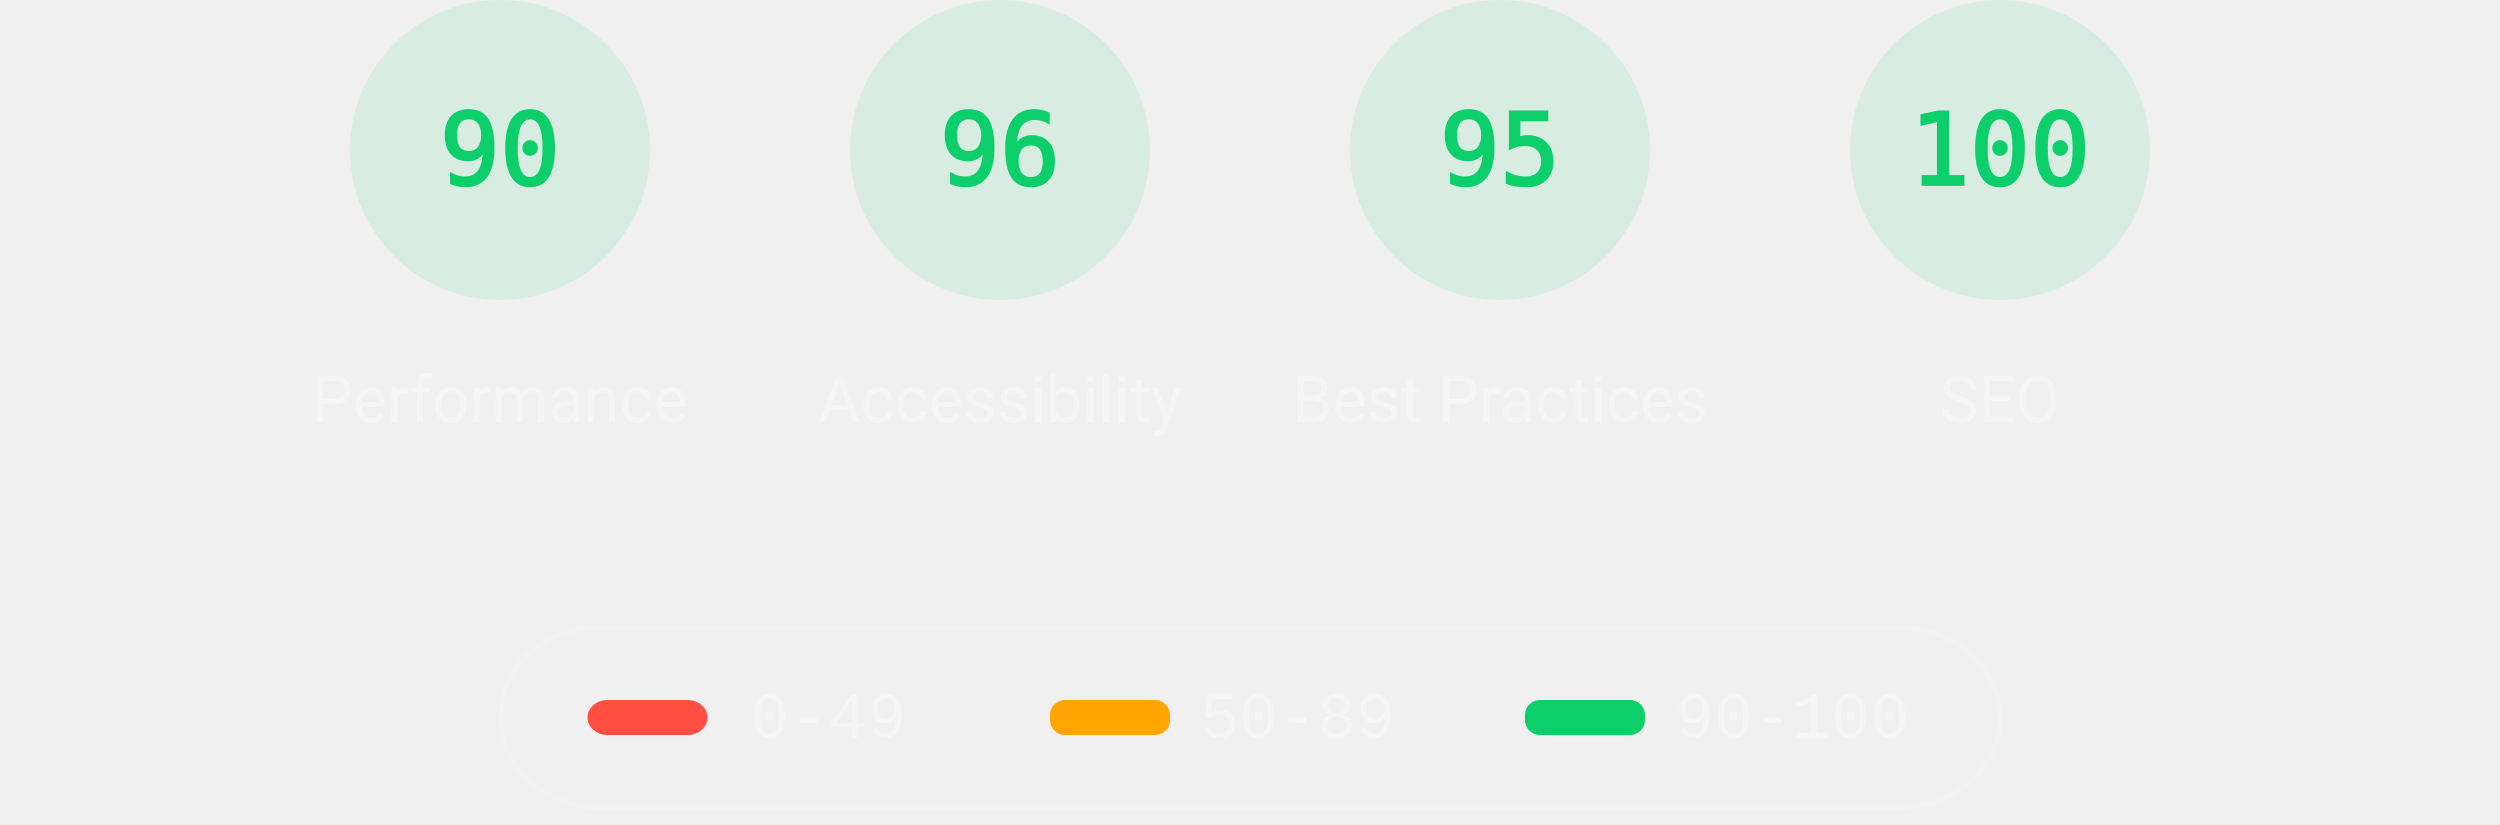
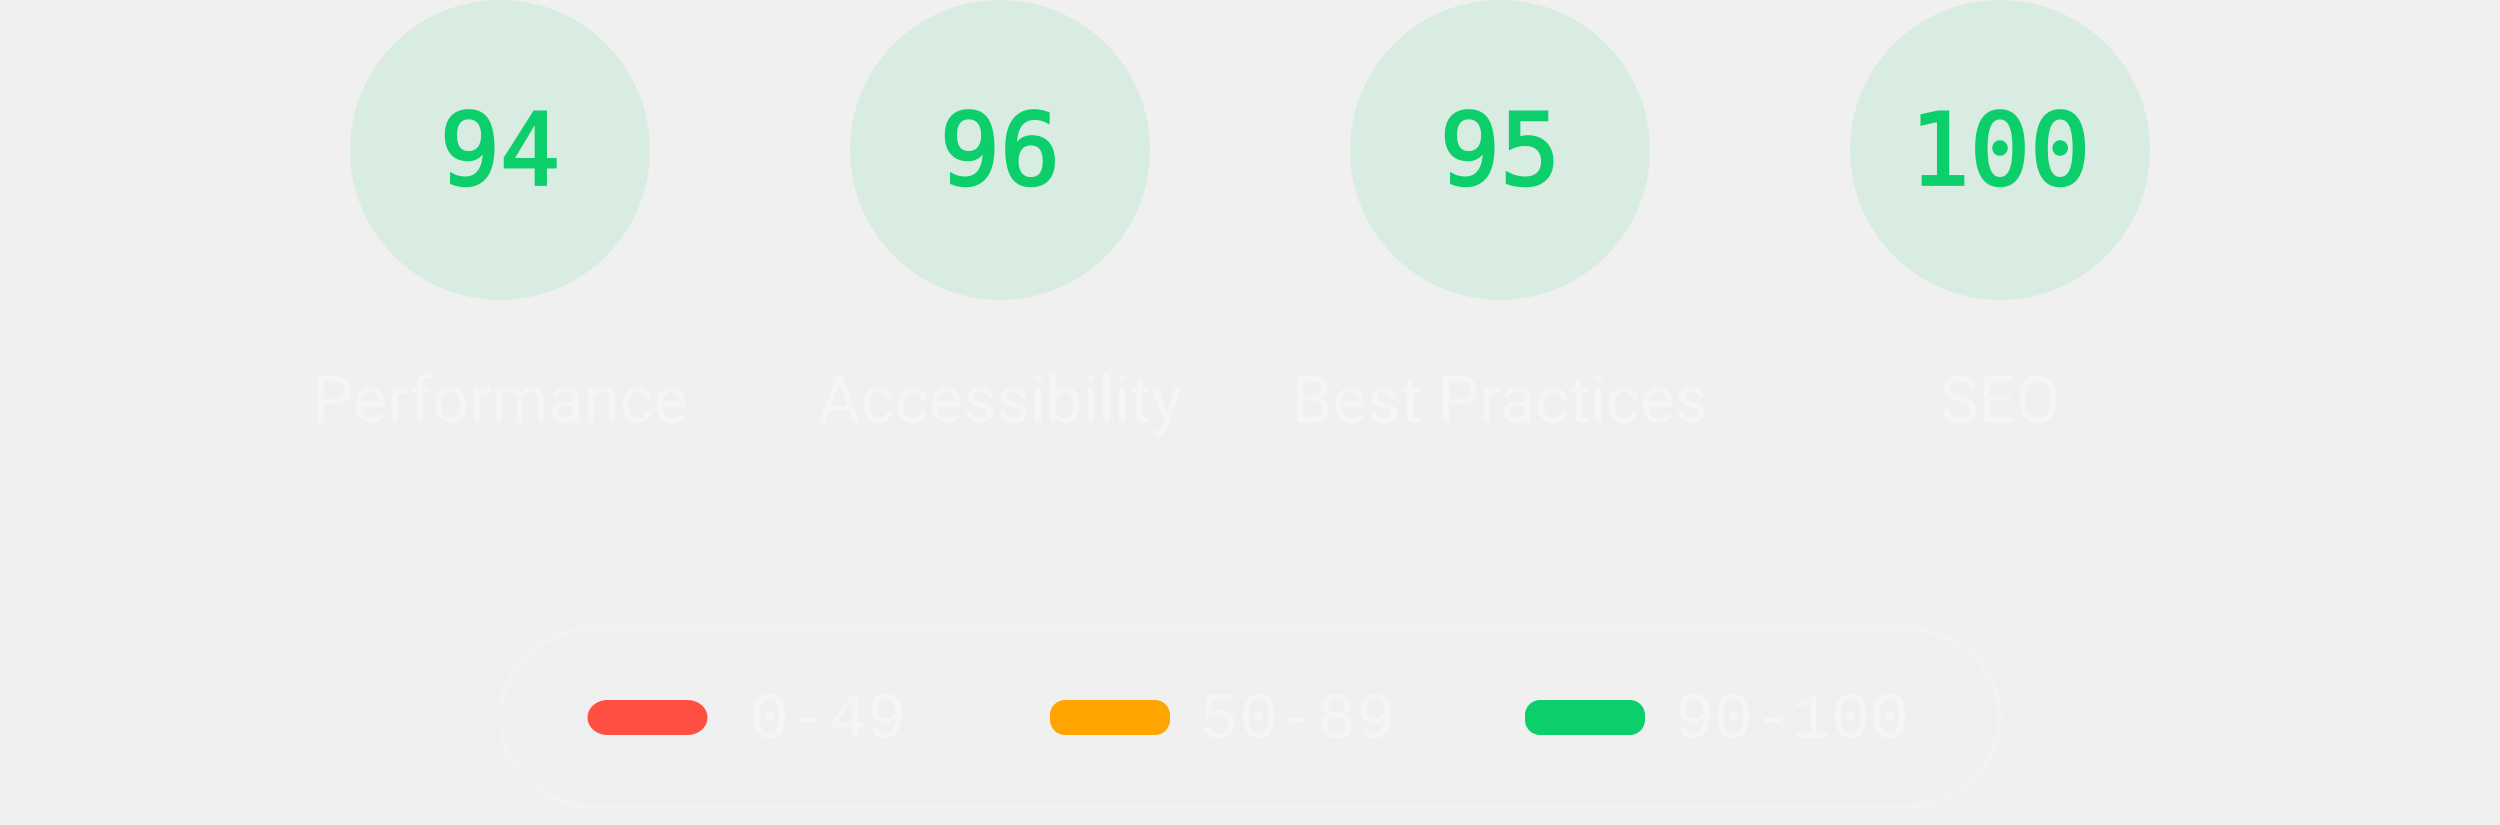
<svg xmlns="http://www.w3.org/2000/svg" class="theme--dark" fill="none" width="1000" height="330">
  <style>
			.gauge-base {
				opacity: 0.1
			}

			.gauge-arc {
				fill: none;
				animation-delay: 250ms;
				stroke-linecap: round;
				transform: rotate(-90deg);
				transform-origin: 100px 60px;
				animation: load-gauge 1s ease forwards
			}

			.guage-text {
				font-size: 40px;
				font-family: monospace;
				text-align: center
			}

			.guage-red {
				color: #ff4e42;
				fill: #ff4e42;
				stroke: #ff4e42
			}
			.guage-orange {
				color: #ffa400;
				fill: #ffa400;
				stroke: #ffa400
			}
			.guage-green {
				color: #0cce6b;
				fill: #0cce6b;
				stroke: #0cce6b
			}
			.theme--agnostic .guage-undefined {
				color: #5c5c5c;
				fill: #5c5c5c;
				stroke: #5c5c5c
			}
			.theme--light .guage-undefined {
				color: #1e1e1e;
				fill: #1e1e1e;
				stroke: #1e1e1e
			}
			.theme--dark .guage-undefined {
				color: #f5f5f5;
				fill: #f5f5f5;
				stroke: #f5f5f5
			}

			.guage-title {
				stroke: none;
				font-size: 26px;
				line-height: 26px;
				font-family: Roboto, Halvetica, Arial, sans-serif
			}
			.metric.guage-title {
				font-family: 'Courier New', Courier, monospace
			}
			.theme--agnostic .guage-title {
				color: #737373;
				fill: #737373
			}
			.theme--light .guage-title {
				color: #212121;
				fill: #212121
			}
			.theme--dark .guage-title {
				color: #f5f5f5;
				fill: #f5f5f5
			}

			@keyframes load-gauge {
				from {
					stroke-dasharray: 0 352.858
				}
			}
			.lh-gauge--pwa__disc {
				fill: #e0e0e0
			}
			.lh-gauge--pwa__logo {
				position: relative;
				fill: #b0b0b0
			}
			.lh-gauge--pwa__invisible {
				display: none
			}
			.lh-gauge--pwa__visible {
				display: inline
			}
			.guage-invisible {
				display: none
			}
			.lh-gauge--pwa__logo--primary-color {
				fill: #304ffe
			}
			.theme--agnostic .lh-gauge--pwa__logo--secondary-color {
				fill: #787878
			}
			.theme--light .lh-gauge--pwa__logo--secondary-color {
				fill: #3d3d3d
			}
			.theme--dark .lh-gauge--pwa__logo--secondary-color {
				fill: #d8b6b6
			}
			.theme--light #svg_2 {
				stroke: #00000022
			}
			.theme--agnostic #svg_2 {
				stroke: #616161
			}
			.theme--light #svg_2 {
				stroke: #00000022
			}
			.theme--dark #svg_2 {
				stroke: #f5f5f566
			}
		</style>
  <svg class="guage-div guage-perf guage-green" viewBox="0 0 200 200" width="200" height="200" x="100" y="0">
    <circle class="gauge-base" r="56" cx="100" cy="60" stroke-width="8" />
-     <circle class="gauge-arc guage-arc-1" r="56" cx="100" cy="60" stroke-width="8" style="stroke-dasharray: 316.672, 351.858;" />
-     <text class="guage-text" x="100px" y="60px" alignment-baseline="central" dominant-baseline="central" text-anchor="middle">90</text>
+     <circle class="gauge-arc guage-arc-1" r="56" cx="100" cy="60" stroke-width="8" style="stroke-dasharray: 330.747, 351.858;" />
+     <text class="guage-text" x="100px" y="60px" alignment-baseline="central" dominant-baseline="central" text-anchor="middle">94</text>
    <text class="guage-title" x="100px" y="160px" alignment-baseline="central" dominant-baseline="central" text-anchor="middle">Performance</text>
  </svg>
  <svg class="guage-div guage-acc guage-green" viewBox="0 0 200 200" width="200" height="200" x="300" y="0">
    <circle class="gauge-base" r="56" cx="100" cy="60" stroke-width="8" />
    <circle class="gauge-arc guage-arc-2" r="56" cx="100" cy="60" stroke-width="8" style="stroke-dasharray: 337.784, 351.858;" />
    <text class="guage-text" x="100px" y="60px" alignment-baseline="central" dominant-baseline="central" text-anchor="middle">96</text>
    <text class="guage-title" x="100px" y="160px" alignment-baseline="central" dominant-baseline="central" text-anchor="middle">Accessibility</text>
  </svg>
  <svg class="guage-div guage-best guage-green" viewBox="0 0 200 200" width="200" height="200" x="500" y="0">
    <circle class="gauge-base" r="56" cx="100" cy="60" stroke-width="8" />
    <circle class="gauge-arc guage-arc-3" r="56" cx="100" cy="60" stroke-width="8" style="stroke-dasharray: 334.265, 351.858;" />
    <text class="guage-text" x="100px" y="60px" alignment-baseline="central" dominant-baseline="central" text-anchor="middle">95</text>
    <text class="guage-title" x="100px" y="160px" alignment-baseline="central" dominant-baseline="central" text-anchor="middle">Best Practices</text>
  </svg>
  <svg class="guage-div guage-seo guage-green" viewBox="0 0 200 200" width="200" height="200" x="700" y="0">
    <circle class="gauge-base" r="56" cx="100" cy="60" stroke-width="8" />
    <circle class="gauge-arc guage-arc-4" r="56" cx="100" cy="60" stroke-width="8" style="stroke-dasharray: 351.858, 351.858;" />
    <text class="guage-text" x="100px" y="60px" alignment-baseline="central" dominant-baseline="central" text-anchor="middle">100</text>
    <text class="guage-title" x="100px" y="160px" alignment-baseline="central" dominant-baseline="central" text-anchor="middle">SEO</text>
  </svg>
  <svg class="guage-div guage-pwa guage-invisible" viewBox="0 0 200 200" width="200" height="200" x="900" y="0">
    <svg viewBox="0 0 60 60" width="112" height="112" x="44" y="4">
      <defs>
        <linearGradient id="lh-gauge--pwa__check-circle__gradient-0" x1="50%" y1="0%" x2="50%" y2="100%">
          <stop stop-color="#00C852" offset="0%" />
          <stop stop-color="#009688" offset="100%" />
        </linearGradient>
        <linearGradient id="lh-gauge--pwa__installable__shadow-gradient-0" x1="76.056%" x2="24.111%" y1="82.995%" y2="24.735%">
          <stop stop-color="#A5D6A7" offset="0%" />
          <stop stop-color="#80CBC4" offset="100%" />
        </linearGradient>
        <linearGradient id="lh-gauge--pwa__fast-reliable__shadow-gradient-0" x1="76.056%" y1="82.995%" x2="25.678%" y2="26.493%">
          <stop stop-color="#64B5F6" offset="0%" />
          <stop stop-color="#2979FF" offset="100%" />
        </linearGradient>
        <g id="lh-gauge--pwa__fast-reliable-badge-0">
          <circle fill="#FFFFFF" cx="10" cy="10" r="10" />
          <path fill="#304FFE" d="M10 3.58l5.25 2.34v3.5c0 3.23-2.24 6.26-5.25 7-3.01-.74-5.25-3.77-5.25-7v-3.5L10 3.58zm-.47 10.74l2.76-4.83.03-.07c.04-.08 0-.24-.22-.24h-1.64l.47-3.26h-.47l-2.7 4.77c-.02.01.05-.1-.04.05-.09.16-.1.31.18.31h1.63l-.47 3.27h.47z" />
        </g>
        <g id="lh-gauge--pwa__installable-badge-0">
          <circle fill="#FFFFFF" cx="10" cy="10" r="10" />
          <path fill="#009688" d="M10 4.167A5.835 5.835 0 0 0 4.167 10 5.835 5.835 0 0 0 10 15.833 5.835 5.835 0 0 0 15.833 10 5.835 5.835 0 0 0 10 4.167zm2.917 6.416h-2.334v2.334H9.417v-2.334H7.083V9.417h2.334V7.083h1.166v2.334h2.334v1.166z" />
        </g>
      </defs>
      <g stroke="none" fill-rule="nonzero">
        <circle class="lh-gauge--pwa__disc" cx="30" cy="30" r="30" />
        <g class="lh-gauge--pwa__logo">
          <path d="M35.66 19.39l.7-1.75h2L37.4 15 38.6 12l3.4 9h-2.51l-.58-1.61z" />
          <path d="M33.52 21l3.65-9h-2.42l-2.5 5.82L30.5 12h-1.86l-1.9 5.82-1.35-2.65-1.21 3.72L25.4 21h2.38l1.72-5.2 1.64 5.2z" />
          <path fill-rule="nonzero" d="M20.3 17.91h1.48c.45 0 .85-.05 1.2-.15l.39-1.18 1.07-3.3a2.64 2.64 0 0 0-.28-.37c-.55-.6-1.36-.91-2.42-.91H18v9h2.3V17.9zm1.96-3.84c.22.22.33.5.33.87 0 .36-.1.65-.29.87-.2.23-.59.35-1.15.35h-.86v-2.41h.87c.52 0 .89.1 1.1.32z" />
        </g>
        <rect class="lh-gauge--pwa__component lh-gauge--pwa__na-line lh-gauge--pwa__invisible" fill="#FFFFFF" x="20" y="32" width="20" height="4" rx="2" />
        <g class="lh-gauge--pwa__component lh-gauge--pwa__fast-reliable-badge lh-gauge--pwa__invisible" transform="translate(20, 29)">
          <path fill="url(#lh-gauge--pwa__fast-reliable__shadow-gradient-0)" d="M33.63 19.49A30 30 0 0 1 16.2 30.36L3 17.14 17.14 3l16.49 16.49z" />
          <use href="#lh-gauge--pwa__fast-reliable-badge-0" />
        </g>
        <g class="lh-gauge--pwa__component lh-gauge--pwa__installable-badge lh-gauge--pwa__invisible" transform="translate(20, 29)">
          <path fill="url(#lh-gauge--pwa__installable__shadow-gradient-0)" d="M33.629 19.487c-4.272 5.453-10.391 9.39-17.415 10.869L3 17.142 17.142 3 33.63 19.487z" />
          <use href="#lh-gauge--pwa__installable-badge-0" />
        </g>
        <g class="lh-gauge--pwa__component lh-gauge--pwa__fast-reliable-installable-badges lh-gauge--pwa__invisible">
          <g transform="translate(8, 29)">
            <path fill="url(#lh-gauge--pwa__fast-reliable__shadow-gradient-0)" d="M16.321 30.463L3 17.143 17.142 3l22.365 22.365A29.864 29.864 0 0 1 22 31c-1.942 0-3.84-.184-5.679-.537z" />
            <use href="#lh-gauge--pwa__fast-reliable-badge-0" />
          </g>
          <g transform="translate(32, 29)">
            <path fill="url(#lh-gauge--pwa__installable__shadow-gradient-0)" d="M25.982 11.84a30.107 30.107 0 0 1-13.08 15.203L3 17.143 17.142 3l8.84 8.84z" />
            <use href="#lh-gauge--pwa__installable-badge-0" />
          </g>
        </g>
        <g class="lh-gauge--pwa__component lh-gauge--pwa__check-circle lh-gauge--pwa__invisible" transform="translate(18, 28)">
          <circle fill="#FFFFFF" cx="12" cy="12" r="12" />
          <path fill="url(#lh-gauge--pwa__check-circle__gradient-0)" d="M12 2a10 10 0 1 0 0 20 10 10 0 0 0 0-20zm-2 15l-5-5 1.41-1.41L10 14.17l7.59-7.59L19 8l-9 9z" />
        </g>
      </g>
    </svg>
    <text class="guage-title" y="160px" alignment-baseline="central" dominant-baseline="central" text-anchor="middle">
      <tspan x="100px" dy="-6px">Progressive</tspan>
      <tspan x="100px" dy="30px">Web App</tspan>
    </text>
  </svg>
  <svg width="604" height="76" x="200" y="250">
    <g>
      <rect fill="none" id="canvas_background" height="80" width="604" y="-1" x="-1" />
      <g display="none" overflow="visible" y="0" x="0" height="100%" width="100%" id="canvasGrid">
        <rect fill="url(#gridpattern)" stroke-width="0" y="0" x="0" height="100%" width="100%" />
      </g>
    </g>
    <g>
      <rect fill-opacity="0" stroke-width="2" rx="40" id="svg_2" height="72" width="600" y="1" x="0" fill="#000000" />
      <rect stroke="#000" rx="8" id="svg_3" height="14" width="48" y="30" x="35" stroke-opacity="null" stroke-width="0" fill="#ff4e42" />
      <rect stroke="#000" rx="6" id="svg_4" height="14" width="48" y="30" x="220" stroke-opacity="null" stroke-width="0" fill="#ffa400" />
      <rect stroke="#000" rx="6" id="svg_5" height="14" width="48" y="30" x="410" stroke-opacity="null" stroke-width="0" fill="#0cce6b" />
      <text class="metric guage-title" xml:space="preserve" text-anchor="start" font-size="26" id="svg_6" y="45" x="100" stroke-opacity="null" stroke-width="0" stroke="#000">0-49</text>
      <text class="metric guage-title" xml:space="preserve" text-anchor="start" font-size="26" id="svg_7" y="45" x="280" stroke-opacity="null" stroke-width="0" stroke="#000">50-89</text>
      <text class="metric guage-title" xml:space="preserve" text-anchor="start" font-size="26" id="svg_8" y="45" x="470" stroke-opacity="null" stroke-width="0" stroke="#000">90-100</text>
    </g>
  </svg>
</svg>
